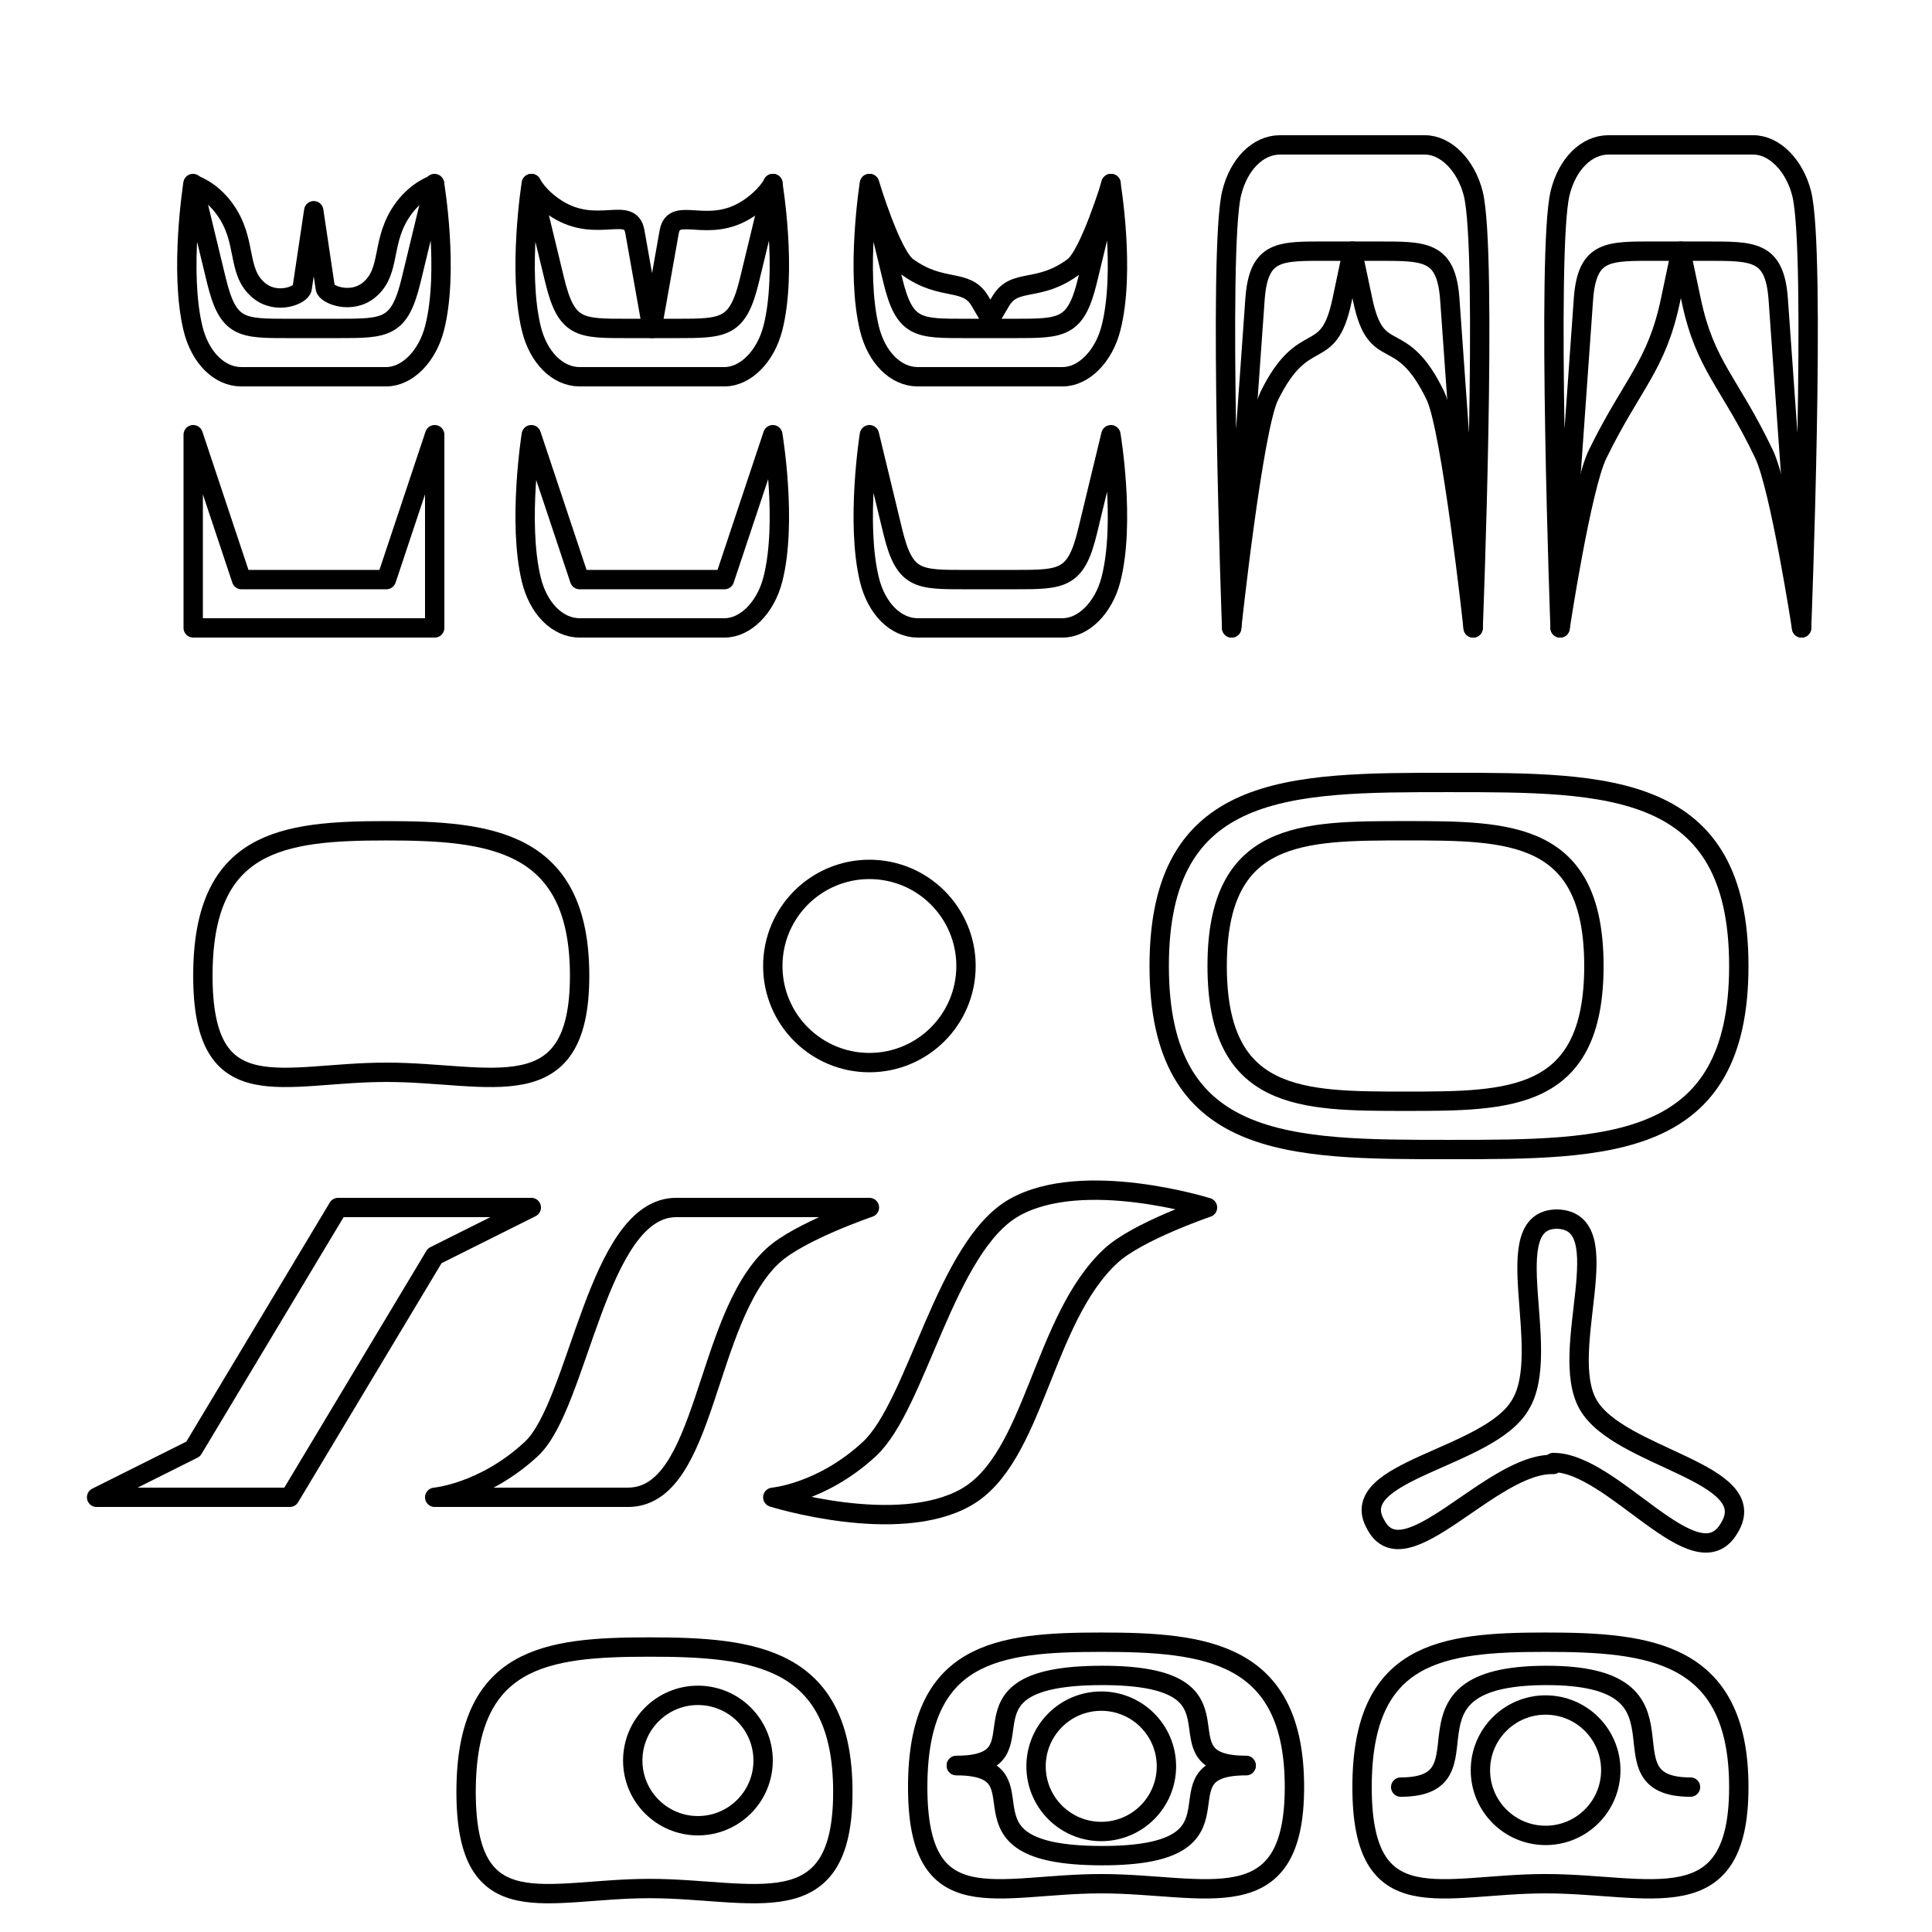
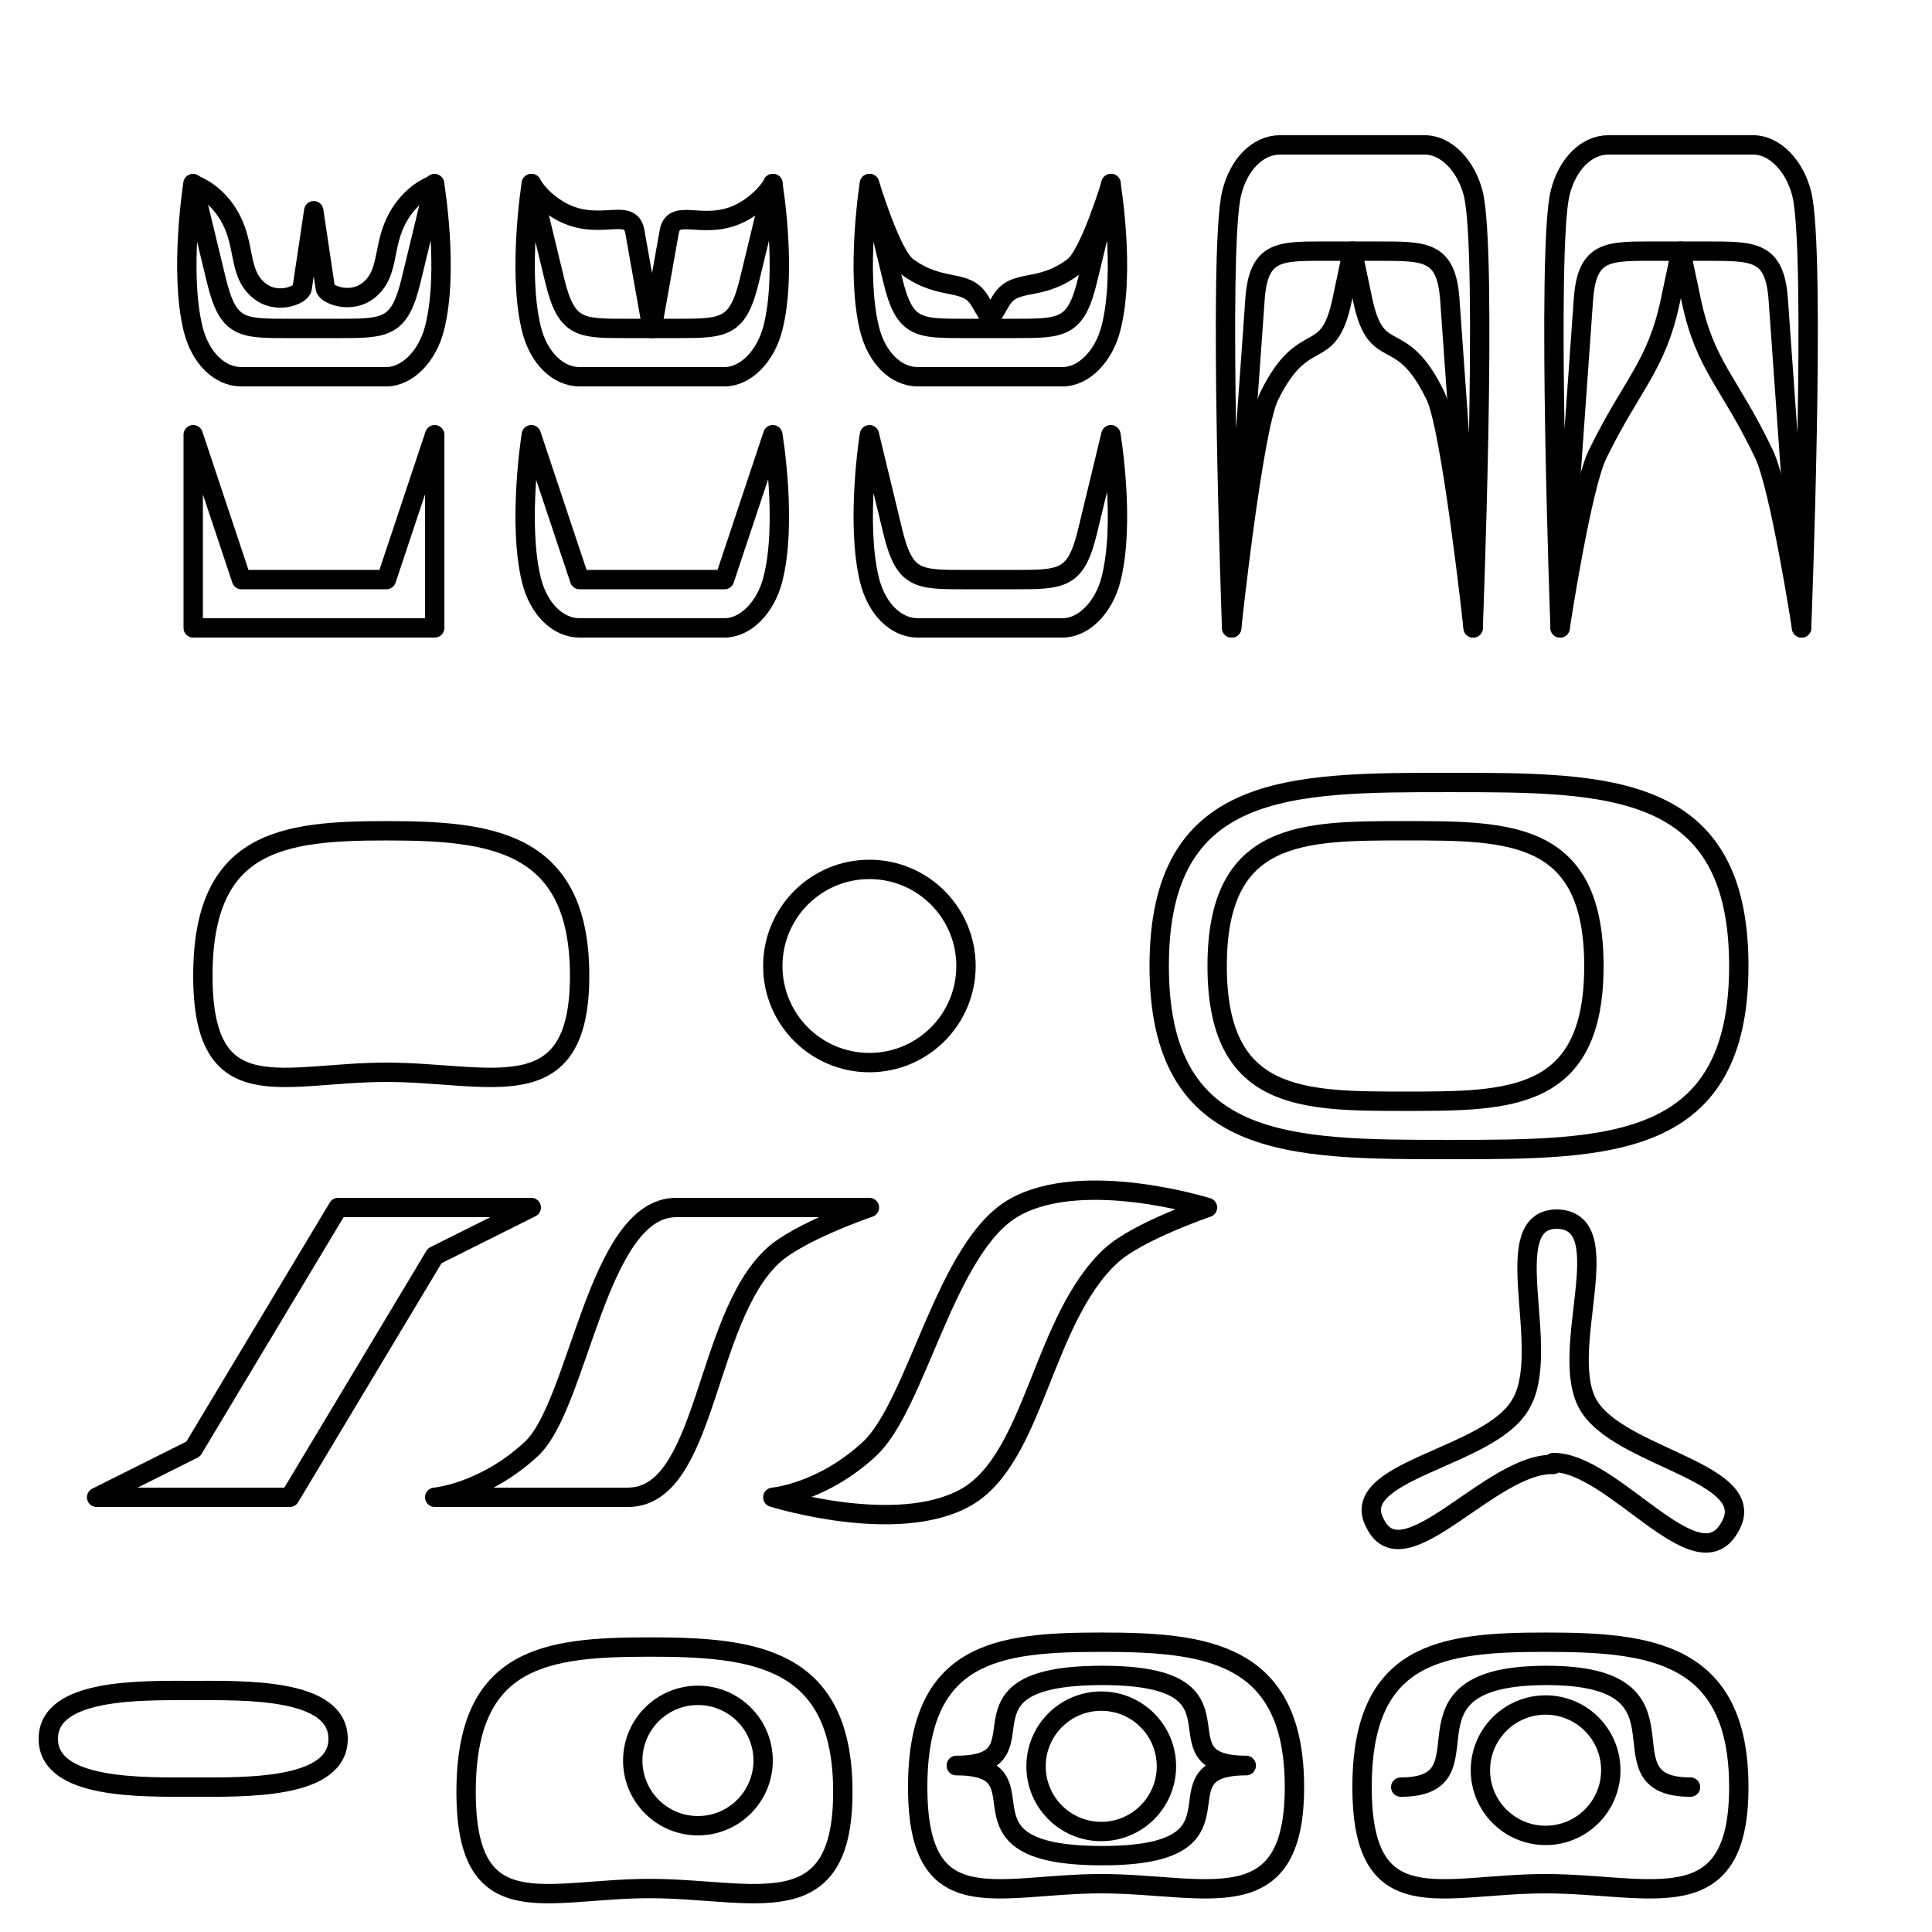
<svg xmlns="http://www.w3.org/2000/svg" width="100" height="100" viewBox="0 0 100 100" version="1.1" id="svg1">
  <defs id="defs1" />
  <g id="layer1">
    <path id="t" style="fill:none;stroke:#000000;stroke-width:1.002;stroke-linecap:round;stroke-linejoin:round;stroke-dasharray:none" d="m 90,50 c 0,9.5 -6.716,9.5 -15,9.5 -8.284,0 -15,0 -15,-9.5 0,-9.5 6.716,-9.5 15,-9.5 8.284,0 15,0 15,9.5 z" />
    <path id="p" style="fill:none;stroke:#000000;stroke-width:1.002;stroke-linecap:round;stroke-linejoin:round;stroke-dasharray:none" d="m 82.5,50 c 0,7 -4.365,7 -9.75,7 -5.385,0 -9.75,0 -9.75,-7 0,-7 4.365,-7 9.75,-7 5.385,0 9.75,0 9.75,7 z" />
    <path style="fill:none;stroke:#000000;stroke-width:1.002;stroke-linecap:round;stroke-linejoin:round;stroke-dasharray:none;stroke-opacity:1" d="m 62.5,62.5 c 0,0 -3.633,1.234 -5,2.5 -3.565,3.302 -3.935,10.482 -7.5,12.5 -3.565,2.018 -10,6e-6 -10,6e-6 0,0 2.534,-0.216 5,-2.5 2.466,-2.284 3.935,-10.482 7.5,-12.5 3.565,-2.018 10,-5e-6 10,-5e-6 z" id="s" />
    <path style="fill:none;stroke:#000000;stroke-width:1.002;stroke-linecap:round;stroke-linejoin:round;stroke-dasharray:none;stroke-opacity:1" d="m 45,62.5 c 0,0 -3.633,1.234 -5,2.5 -3.565,3.302 -3.404,12.5 -7.5,12.5 l -10,6e-6 c 0,0 2.534,-0.216 5,-2.5 2.466,-2.284 3.404,-12.5 7.5,-12.5 z" id="s-semi" />
    <path style="fill:none;stroke:#000000;stroke-width:1.002;stroke-linecap:round;stroke-linejoin:round;stroke-dasharray:none;stroke-opacity:1" d="M 27.5,62.5 22.5,65 l -7.5,12.5 -10,0 5,-2.5 7.5,-12.5 z" id="s-raw" />
    <path style="fill:none;stroke:#000000;stroke-width:1.002;stroke-linecap:round;stroke-linejoin:round;stroke-dasharray:none;stroke-opacity:1" d="m 22.5,22.5 v 10 H 10 v -10 L 12.5,30 H 20 Z" id="u-raw" />
    <path style="fill:none;stroke:#000000;stroke-width:1.002;stroke-linecap:round;stroke-linejoin:round;stroke-dasharray:none;stroke-opacity:1" d="m 40,22.5 c 0,0 0.766,4.536 0,7.5 -0.373,1.445 -1.407,2.5 -2.5,2.5 H 30 c -1.128,0 -2.132,-0.985 -2.5,-2.5 -0.719,-2.964 0,-7.5 0,-7.5 L 30,30 h 7.5 z" id="u-semi" />
    <path style="fill:none;stroke:#000000;stroke-width:1.002;stroke-linecap:round;stroke-linejoin:round;stroke-dasharray:none;stroke-opacity:1" d="m 57.5,22.5 c 0,0 0.766,4.536 0,7.5 -0.373,1.445 -1.407,2.5 -2.5,2.5 h -7.5 c -1.128,0 -2.132,-0.985 -2.5,-2.5 -0.719,-2.964 0,-7.5 0,-7.5 l 1.208,5 C 46.818,30.021 47.5,30 50,30 h 2.5 c 2.5,0 3.19,-0.008 3.792,-2.5 z" id="u" />
    <path id="o" style="fill:none;stroke:#000000;stroke-width:1.002;stroke-linecap:round;stroke-linejoin:round;stroke-dasharray:none" d="m 20.001,55.501 c -5.385,0 -9.5,2 -9.5,-5 0,-7 4.115,-7.5 9.5,-7.5 5.385,0 10,0.5 10,7.5 0,7 -4.615,5 -10,5 z" />
    <path style="fill:none;stroke:#000000;stroke-width:1.002;stroke-linecap:round;stroke-linejoin:round;stroke-dasharray:none;stroke-opacity:1" d="m 76.25,32.5 c 0,0 0.766,-19.536 0,-22.5 C 75.877,8.555 74.843,7.5 73.75,7.5 h -7.5 c -1.128,0 -2.132,0.985 -2.5,2.5 C 63.031,12.964 63.75,32.5 63.75,32.5 l 1.208,-17 C 65.142,12.913 66.25,13 68.75,13 h 2.5 c 2.5,0 3.61,-0.057 3.792,2.5 z" id="path1" />
    <path style="fill:none;stroke:#000000;stroke-width:1.002;stroke-linecap:round;stroke-linejoin:round;stroke-dasharray:none;stroke-opacity:1" d="m 76.25,32.5 c 0,0 -1.124,-10.283 -1.945,-12 C 72.5,16.728 71.26,18.964 70.537,15.541 L 70,13 69.464,15.544 C 68.744,18.964 67.5,16.82 65.695,20.5 64.854,22.214 63.75,32.5 63.75,32.5" id="path2" />
    <path style="fill:none;stroke:#000000;stroke-width:1.002;stroke-linecap:round;stroke-linejoin:round;stroke-dasharray:none;stroke-opacity:1" d="m 93.25,32.5 c 0,0 0.766,-19.536 0,-22.5 C 92.877,8.555 91.843,7.5 90.75,7.5 h -7.5 c -1.128,0 -2.132,0.985 -2.5,2.5 C 80.031,12.964 80.75,32.5 80.75,32.5 l 1.208,-17 C 82.142,12.913 83.25,13 85.75,13 h 2.5 c 2.5,0 3.61,-0.057 3.792,2.5 z" id="path3" />
    <path style="fill:none;stroke:#000000;stroke-width:1.002;stroke-linecap:round;stroke-linejoin:round;stroke-dasharray:none;stroke-opacity:1" d="m 93.25,32.5 c 0,0 -1.124,-7.283 -1.945,-9 C 89.5,19.728 88.26,18.964 87.537,15.541 L 87,13 86.464,15.544 C 85.744,18.964 84.5,19.82 82.695,23.5 81.854,25.214 80.75,32.5 80.75,32.5" id="path4" />
    <path id="path18" style="fill:none;stroke:#000000;stroke-width:1.002;stroke-linecap:round;stroke-linejoin:round;stroke-dasharray:none" d="m 50,50 a 5,5 0 0 1 -5,5 5,5 0 0 1 -5,-5 5,5 0 0 1 5,-5 5,5 0 0 1 5,5 z" />
    <path style="fill:none;stroke:#000000;stroke-width:1.002;stroke-linecap:round;stroke-linejoin:round;stroke-dasharray:none;stroke-opacity:1" d="m 57.5,9.5 c 0,0 0.766,4.536 0,7.5 -0.373,1.445 -1.407,2.5 -2.5,2.5 H 47.5 C 46.372,19.5 45.368,18.515 45,17 44.281,14.036 45,9.5 45,9.5 l 1.208,5 C 46.818,17.021 47.5,17 50,17 h 2.5 c 2.5,0 3.19,-0.008 3.792,-2.5 z" id="path6" />
    <path style="fill:none;stroke:#000000;stroke-width:1.002;stroke-linecap:round;stroke-linejoin:round;stroke-dasharray:none;stroke-opacity:1" d="m 57.511,9.5 c 0,0 -1.124,3.691 -1.945,4.307 -1.805,1.354 -3.045,0.551 -3.768,1.78 l -0.537,0.912 -0.536,-0.913 C 50.005,14.359 48.761,15.128 46.956,13.807 46.115,13.192 45.011,9.5 45.011,9.5" id="path7" />
    <path style="fill:none;stroke:#000000;stroke-width:1.002;stroke-linecap:round;stroke-linejoin:round;stroke-dasharray:none;stroke-opacity:1" d="m 40,9.5 c 0,0 0.766,4.536 0,7.5 -0.373,1.445 -1.407,2.5 -2.5,2.5 H 30 c -1.128,0 -2.132,-0.985 -2.5,-2.5 -0.719,-2.964 0,-7.5 0,-7.5 l 1.208,5 C 29.318,17.021 30,17 32.5,17 H 35 c 2.5,0 3.19,-0.008 3.792,-2.5 z" id="path8" />
    <path style="fill:none;stroke:#000000;stroke-width:1.002;stroke-linecap:round;stroke-linejoin:round;stroke-dasharray:none;stroke-opacity:1" d="m 40.011,9.5 c 0,0 -0.355,0.691 -1.3,1.307 -2.076,1.354 -3.803,-0.192 -4.07,1.177 L 33.75,17 32.859,11.984 C 32.615,10.615 30.886,12.128 28.81,10.807 27.843,10.192 27.511,9.5 27.511,9.5" id="path9" />
    <path style="fill:none;stroke:#000000;stroke-width:1.002;stroke-linecap:round;stroke-linejoin:round;stroke-dasharray:none;stroke-opacity:1" d="m 22.489,9.5 c 0,0 0.766,4.536 0,7.5 -0.373,1.445 -1.407,2.5 -2.5,2.5 h -7.5 c -1.128,0 -2.132,-0.985 -2.5,-2.5 -0.719,-2.964 0,-7.5 0,-7.5 l 1.208,5 c 0.609,2.521 1.292,2.5 3.792,2.5 h 2.5 c 2.5,0 3.19,-0.008 3.792,-2.5 z" id="path10" />
    <path style="fill:none;stroke:#000000;stroke-width:1.002;stroke-linecap:round;stroke-linejoin:round;stroke-dasharray:none;stroke-opacity:1" d="m 22.5,9.545 c 0,0 -0.865,0.251 -1.592,1.224 -1.239,1.658 -0.613,3.225 -1.781,4.219 -0.936,0.797 -2.241,0.252 -2.288,-0.065 l -0.6,-4.016 -0.6,4.016 c -0.052,0.351 -1.343,0.887 -2.271,0.081 -1.151,-1 -0.546,-2.54 -1.74,-4.187 C 10.894,9.804 10,9.545 10,9.545" id="path11" />
    <path id="path12" style="fill:none;stroke:#000000;stroke-width:1.002;stroke-linecap:round;stroke-linejoin:round;stroke-dasharray:none" d="m 33.625,97.75 c -5.385,0 -9.5,2 -9.5,-5 0,-7 4.115,-7.5 9.5,-7.5 5.385,0 10,0.5 10,7.5 0,7 -4.615,5 -10,5 z" />
    <path id="path13" style="fill:none;stroke:#000000;stroke-width:1.002;stroke-linecap:round;stroke-linejoin:round;stroke-dasharray:none" d="m 39.499,91.125 a 3.374,3.374 0 0 1 -3.374,3.374 3.374,3.374 0 0 1 -3.374,-3.374 3.374,3.374 0 0 1 3.374,-3.374 3.374,3.374 0 0 1 3.374,3.374 z" />
    <path id="path14" style="fill:none;stroke:#000000;stroke-width:1.002;stroke-linecap:round;stroke-linejoin:round;stroke-dasharray:none" d="m 80,97.5 c -5.385,0 -9.5,2 -9.5,-5 0,-7 4.115,-7.5 9.5,-7.5 5.385,0 10,0.5 10,7.5 0,7 -4.615,5 -10,5 z" />
    <path id="path15" style="fill:none;stroke:#000000;stroke-width:1.002;stroke-linecap:round;stroke-linejoin:round;stroke-dasharray:none" d="M 83.374,91.626 A 3.374,3.374 0 0 1 80,95 3.374,3.374 0 0 1 76.626,91.626 3.374,3.374 0 0 1 80,88.251 3.374,3.374 0 0 1 83.374,91.626 Z" />
    <path style="fill:none;stroke:#000000;stroke-width:1.002;stroke-linecap:round;stroke-linejoin:round;stroke-dasharray:none;stroke-opacity:1" d="m 72.5,92.5 c 5,0 -0.815,-5.755 7.5,-5.78 C 88.315,86.694 82.5,92.5 87.5,92.5" id="path16" />
    <path id="path17" style="fill:none;stroke:#000000;stroke-width:1.002;stroke-linecap:round;stroke-linejoin:round;stroke-dasharray:none" d="m 57,97.5 c -5.385,0 -9.5,2 -9.5,-5 0,-7 4.115,-7.5 9.5,-7.5 5.385,0 10,0.5 10,7.5 0,7 -4.615,5 -10,5 z" />
    <path id="path19" style="fill:none;stroke:#000000;stroke-width:1.002;stroke-linecap:round;stroke-linejoin:round;stroke-dasharray:none" d="M 60.374,91.424 A 3.374,3.374 0 0 1 57,94.798 3.374,3.374 0 0 1 53.626,91.424 3.374,3.374 0 0 1 57,88.05 3.374,3.374 0 0 1 60.374,91.424 Z" />
    <path style="fill:none;stroke:#000000;stroke-width:1.002;stroke-linecap:round;stroke-linejoin:round;stroke-dasharray:none;stroke-opacity:1" d="m 49.5,91.376 c 5,0 -0.815,-4.636 7.5,-4.656 8.315,-0.021 2.5,4.656 7.5,4.656" id="path20" />
    <path style="fill:none;stroke:#000000;stroke-width:1.002;stroke-linecap:round;stroke-linejoin:round;stroke-dasharray:none;stroke-opacity:1" d="m 49.5,91.392 c 5,0 -0.815,4.636 7.5,4.656 8.315,0.021 2.5,-4.656 7.5,-4.656" id="path21" />
    <path id="tri" style="fill:none;stroke:#000000;stroke-width:1.002;stroke-linecap:round;stroke-linejoin:round" d="m 80.4,75.8 c -3.2,-0.1 -7.7,6 -9.2,3.1 -1.6,-2.8 5.9,-3.4 7.5,-6.2 1.7,-2.8 -1.3,-9.6 1.9,-9.6 3.3,0.1 0,6.8 1.6,9.6 1.6,2.8 9.1,3.5 7.3,6.4 -1.7,2.9 -6,-3.4 -9.1,-3.4 z" />
+     <path style="fill:none;stroke:#000000;stroke-width:1.002;stroke-linecap:round;stroke-linejoin:round;stroke-dasharray:none;stroke-opacity:1" d="m 2.5,90 c 0,-2.635 4.865,-2.5 7.5,-2.5 2.635,0 7.5,-0.135 7.5,2.5 0,2.635 -4.865,2.5 -7.5,2.5 -2.635,0 -7.5,0.135 -7.5,-2.5 z" id="path5" />
  </g>
</svg>
